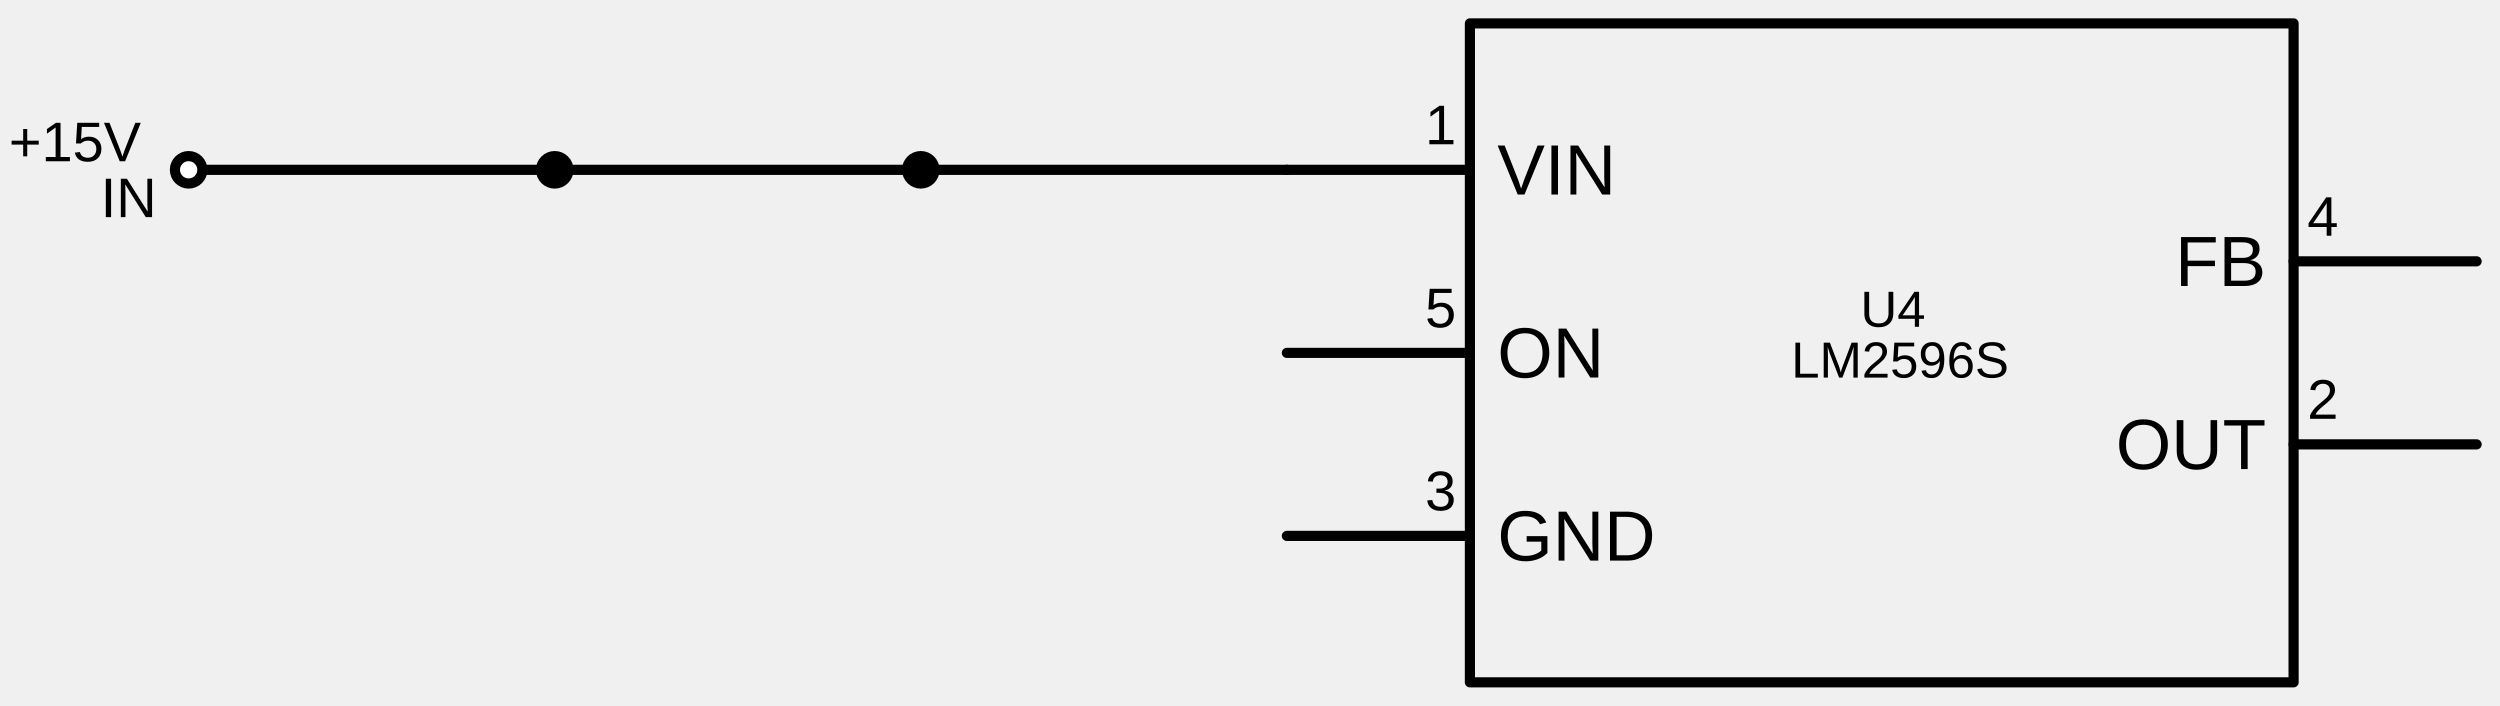
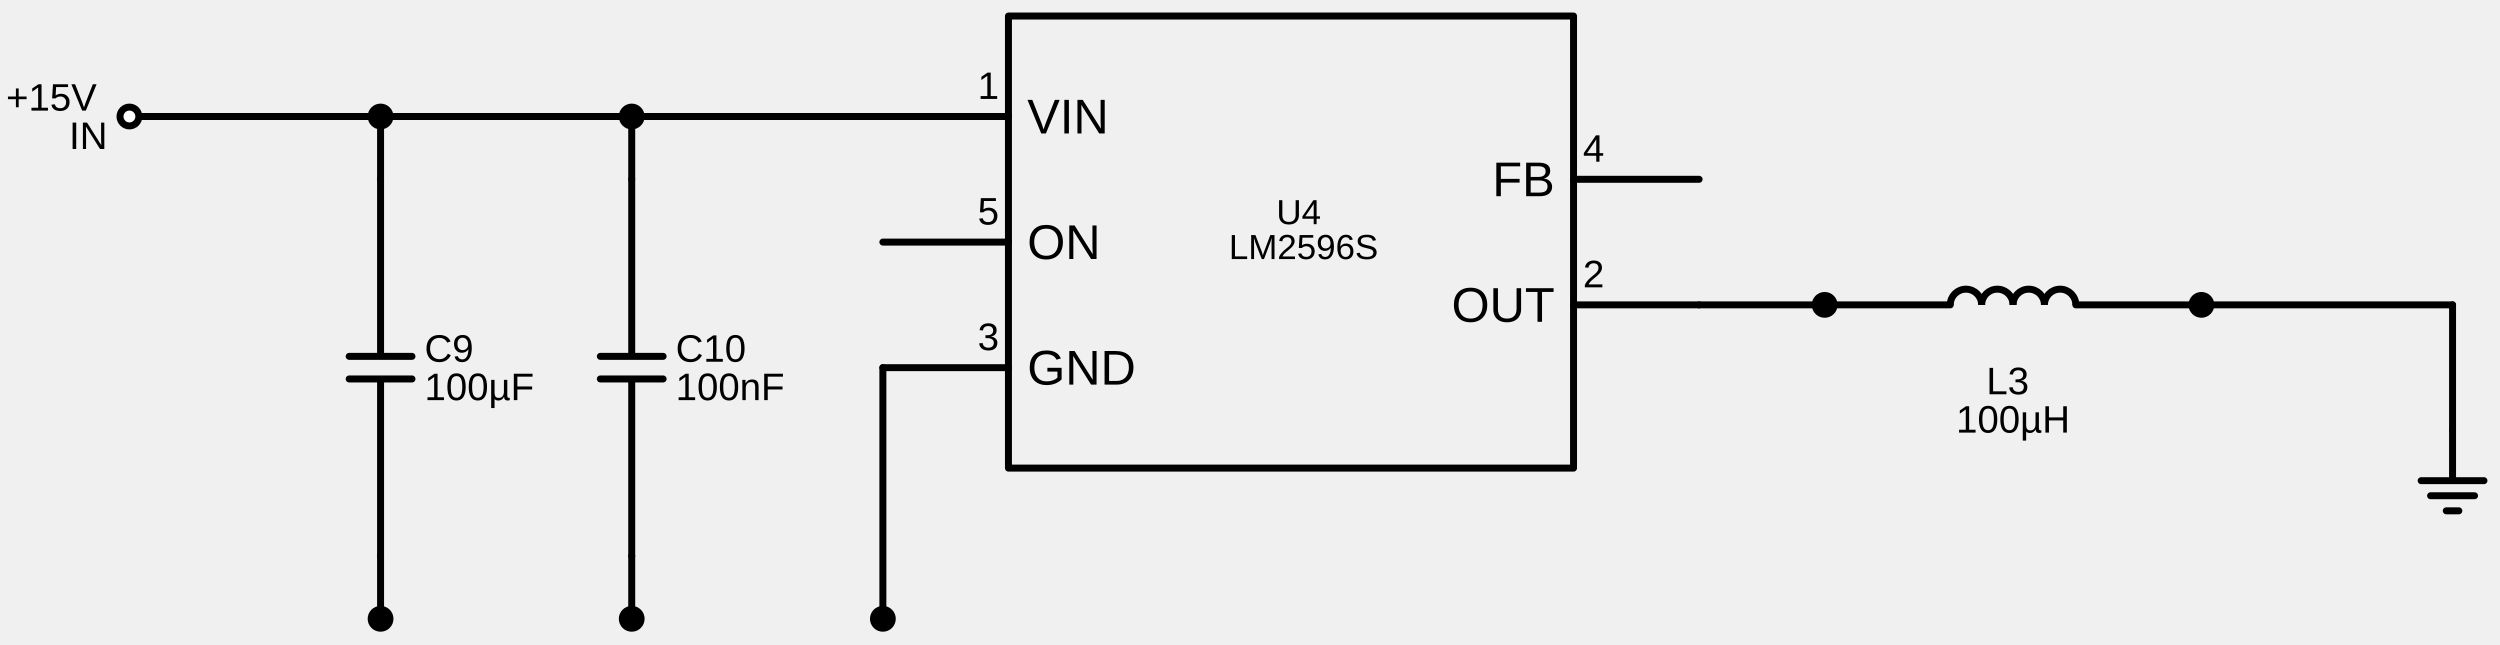
- <svg xmlns="http://www.w3.org/2000/svg" xml:lang="en" height="138.8pt" width="491.702pt" viewBox="-289.102 -134.2 491.702 138.8">
+ <svg xmlns="http://www.w3.org/2000/svg" xml:lang="en" height="184.7pt" width="716.702pt" viewBox="-289.102 -134.2 716.702 184.7">
+   <path d="M 270.0 -46.8 a 4.5 4.5 0 1 1 9.0 0.0" style="stroke:black;fill:none;stroke-width:2.0;stroke-dasharray:-;" />
+   <path d="M 279.0 -46.8 a 4.5 4.5 0 1 1 9.0 0.0" style="stroke:black;fill:none;stroke-width:2.0;stroke-dasharray:-;" />
+   <path d="M 288.0 -46.8 a 4.5 4.5 0 1 1 9.0 0.0" style="stroke:black;fill:none;stroke-width:2.0;stroke-dasharray:-;" />
+   <path d="M 297.0 -46.8 a 4.5 4.5 0 1 1 9.0 0.0" style="stroke:black;fill:none;stroke-width:2.0;stroke-dasharray:-;" />
  <path d="M 0.0,-0.0 L 162.0,-0.0 L 162.0,-129.6 L 0.0,-129.6 L 0.0,-0.0" style="stroke:black;fill:none;stroke-width:2.0;stroke-dasharray:-;stroke-linecap:round;stroke-linejoin:round;" />
  <path d="M 0.0,-28.8 L -36.0,-28.8" style="stroke:black;fill:none;stroke-width:2.0;stroke-dasharray:-;stroke-linecap:round;stroke-linejoin:round;" />
  <path d="M 0.0,-64.8 L -36.0,-64.8" style="stroke:black;fill:none;stroke-width:2.0;stroke-dasharray:-;stroke-linecap:round;stroke-linejoin:round;" />
  <path d="M 0.0,-100.8 L -36.0,-100.8" style="stroke:black;fill:none;stroke-width:2.0;stroke-dasharray:-;stroke-linecap:round;stroke-linejoin:round;" />
  <path d="M 162.0,-46.8 L 198.0,-46.8" style="stroke:black;fill:none;stroke-width:2.0;stroke-dasharray:-;stroke-linecap:round;stroke-linejoin:round;" />
  <path d="M 162.0,-82.8 L 198.0,-82.8" style="stroke:black;fill:none;stroke-width:2.0;stroke-dasharray:-;stroke-linecap:round;stroke-linejoin:round;" />
  <path d="M -36.0,-100.8 L -72.0,-100.8 L -108.0,-100.8" style="stroke:black;fill:none;stroke-width:2.0;stroke-dasharray:-;stroke-linecap:round;stroke-linejoin:round;" />
  <path d="M -108.0,-100.8 L -144.0,-100.8 L -180.0,-100.8" style="stroke:black;fill:none;stroke-width:2.0;stroke-dasharray:-;stroke-linecap:round;stroke-linejoin:round;" />
  <path d="M -180.0,-100.8 L -216.0,-100.8 L -252.0,-100.8" style="stroke:black;fill:none;stroke-width:2.0;stroke-dasharray:-;stroke-linecap:round;stroke-linejoin:round;" />
+   <path d="M -180.0,-100.8 L -180.0,-91.8 L -180.0,-82.8" style="stroke:black;fill:none;stroke-width:2.0;stroke-dasharray:-;stroke-linecap:round;stroke-linejoin:round;" />
+   <path d="M -180.0,-82.8 L -180.0,-32.04 M -171.0,-32.04 L -189.0,-32.04 M -171.0,-25.56 L -189.0,-25.56 M -180.0,-25.56 L -180,25.2" style="stroke:black;fill:none;stroke-width:2.0;stroke-dasharray:-;stroke-linecap:round;stroke-linejoin:round;" />
+   <path d="M -180,25.2 L -180,34.2 L -180,43.2" style="stroke:black;fill:none;stroke-width:2.0;stroke-dasharray:-;stroke-linecap:round;stroke-linejoin:round;" />
+   <path d="M -108.0,-100.8 L -108.0,-91.8 L -108.0,-82.8" style="stroke:black;fill:none;stroke-width:2.0;stroke-dasharray:-;stroke-linecap:round;stroke-linejoin:round;" />
+   <path d="M -108.0,-82.8 L -108,-32.04 M -99,-32.04 L -117,-32.04 M -99,-25.56 L -117,-25.56 M -108,-25.56 L -108,25.2" style="stroke:black;fill:none;stroke-width:2.0;stroke-dasharray:-;stroke-linecap:round;stroke-linejoin:round;" />
+   <path d="M -108,25.2 L -108,34.2 L -108,43.2" style="stroke:black;fill:none;stroke-width:2.0;stroke-dasharray:-;stroke-linecap:round;stroke-linejoin:round;" />
+   <path d="M -36.0,-28.8 L -36,7.2 L -36,43.2" style="stroke:black;fill:none;stroke-width:2.0;stroke-dasharray:-;stroke-linecap:round;stroke-linejoin:round;" />
+   <path d="M 198.0,-46.8 L 216.0,-46.8 L 234.0,-46.8" style="stroke:black;fill:none;stroke-width:2.0;stroke-dasharray:-;stroke-linecap:round;stroke-linejoin:round;" />
+   <path d="M 234.0,-46.8 L 270.0,-46.8 M 306.0,-46.8 L 342.0,-46.8" style="stroke:black;fill:none;stroke-width:2.0;stroke-dasharray:-;stroke-linecap:round;stroke-linejoin:round;" />
+   <path d="M 342.0,-46.8 L 378.0,-46.8 L 414.0,-46.8" style="stroke:black;fill:none;stroke-width:2.0;stroke-dasharray:-;stroke-linecap:round;stroke-linejoin:round;" />
+   <path d="M 414.0,-46.8 L 414.0,-28.8 L 414.0,-10.8" style="stroke:black;fill:none;stroke-width:2.0;stroke-dasharray:-;stroke-linecap:round;stroke-linejoin:round;" />
+   <path d="M 414.0,-10.8 L 414.0,3.6 L 405.0,3.6 L 423.0,3.6 M 407.7,7.92 L 420.3,7.92 M 412.2,12.24 L 415.8,12.24" style="stroke:black;fill:none;stroke-width:2.0;stroke-dasharray:-;stroke-linecap:round;stroke-linejoin:round;" />
  <text x="-2.7" y="-42.5" dominant-baseline="ideographic" fill="black" font-size="11" font-family="Arial" text-anchor="end">
    <tspan x="-2.7" dy="11">3</tspan>
  </text>
  <text x="5.4" y="-42.8" dominant-baseline="central" fill="black" font-size="14" font-family="Arial" text-anchor="start">
    <tspan x="5.4" dy="14">GND</tspan>
  </text>
  <text x="-2.7" y="-78.5" dominant-baseline="ideographic" fill="black" font-size="11" font-family="Arial" text-anchor="end">
    <tspan x="-2.7" dy="11">5</tspan>
  </text>
  <text x="5.4" y="-78.8" dominant-baseline="central" fill="black" font-size="14" font-family="Arial" text-anchor="start">
    <tspan x="5.4" dy="14">ON</tspan>
  </text>
  <text x="-2.7" y="-114.5" dominant-baseline="ideographic" fill="black" font-size="11" font-family="Arial" text-anchor="end">
    <tspan x="-2.7" dy="11">1</tspan>
  </text>
  <text x="5.4" y="-114.8" dominant-baseline="central" fill="black" font-size="14" font-family="Arial" text-anchor="start">
    <tspan x="5.4" dy="14">VIN</tspan>
  </text>
  <text x="164.7" y="-60.5" dominant-baseline="ideographic" fill="black" font-size="11" font-family="Arial" text-anchor="start">
    <tspan x="164.7" dy="11">2</tspan>
  </text>
  <text x="156.6" y="-60.8" dominant-baseline="central" fill="black" font-size="14" font-family="Arial" text-anchor="end">
    <tspan x="156.6" dy="14">OUT</tspan>
  </text>
  <text x="164.7" y="-96.5" dominant-baseline="ideographic" fill="black" font-size="11" font-family="Arial" text-anchor="start">
    <tspan x="164.7" dy="11">4</tspan>
  </text>
  <text x="156.6" y="-96.8" dominant-baseline="central" fill="black" font-size="14" font-family="Arial" text-anchor="end">
    <tspan x="156.6" dy="14">FB</tspan>
  </text>
  <text x="84.6" y="-83.4" dominant-baseline="central" fill="black" font-size="10" font-family="Arial" text-anchor="middle">
    <tspan x="84.6" dy="10">U4</tspan>
    <tspan x="84.6" dy="10">LM2596S</tspan>
  </text>
+   <text x="-167.4" y="-45.3" dominant-baseline="central" fill="black" font-size="11" font-family="Arial" text-anchor="start">
+     <tspan x="-167.4" dy="11">C9</tspan>
+     <tspan x="-167.4" dy="11">100µF</tspan>
+   </text>
+   <text x="-95.4" y="-45.3" dominant-baseline="central" fill="black" font-size="11" font-family="Arial" text-anchor="start">
+     <tspan x="-95.4" dy="11">C10</tspan>
+     <tspan x="-95.4" dy="11">100nF</tspan>
+   </text>
+   <text x="288.0" y="-39.8" dominant-baseline="hanging" fill="black" font-size="11" font-family="Arial" text-anchor="middle">
+     <tspan x="288.0" dy="11">L3</tspan>
+     <tspan x="288.0" dy="11">100µH</tspan>
+   </text>
  <circle cx="-108.0" cy="-100.8" r="2.7" style="stroke:black;fill:black;stroke-width:2.0;stroke-dasharray:-;" />
  <circle cx="-180.0" cy="-100.8" r="2.7" style="stroke:black;fill:black;stroke-width:2.0;stroke-dasharray:-;" />
  <circle cx="-252.0" cy="-100.8" r="2.7" style="stroke:black;fill:white;stroke-width:2.0;stroke-dasharray:-;" />
  <text x="-258.3" y="-117.3" dominant-baseline="central" fill="black" font-size="11" font-family="Arial" text-anchor="end">
    <tspan x="-258.3" dy="11">+15V</tspan>
    <tspan x="-258.3" dy="11">IN</tspan>
  </text>
+   <circle cx="-180" cy="43.2" r="2.7" style="stroke:black;fill:black;stroke-width:2.0;stroke-dasharray:-;" />
+   <circle cx="-108" cy="43.2" r="2.7" style="stroke:black;fill:black;stroke-width:2.0;stroke-dasharray:-;" />
+   <circle cx="-36" cy="43.2" r="2.7" style="stroke:black;fill:black;stroke-width:2.0;stroke-dasharray:-;" />
+   <circle cx="234.0" cy="-46.8" r="2.7" style="stroke:black;fill:black;stroke-width:2.0;stroke-dasharray:-;" />
+   <circle cx="342.0" cy="-46.8" r="2.7" style="stroke:black;fill:black;stroke-width:2.0;stroke-dasharray:-;" />
</svg>
